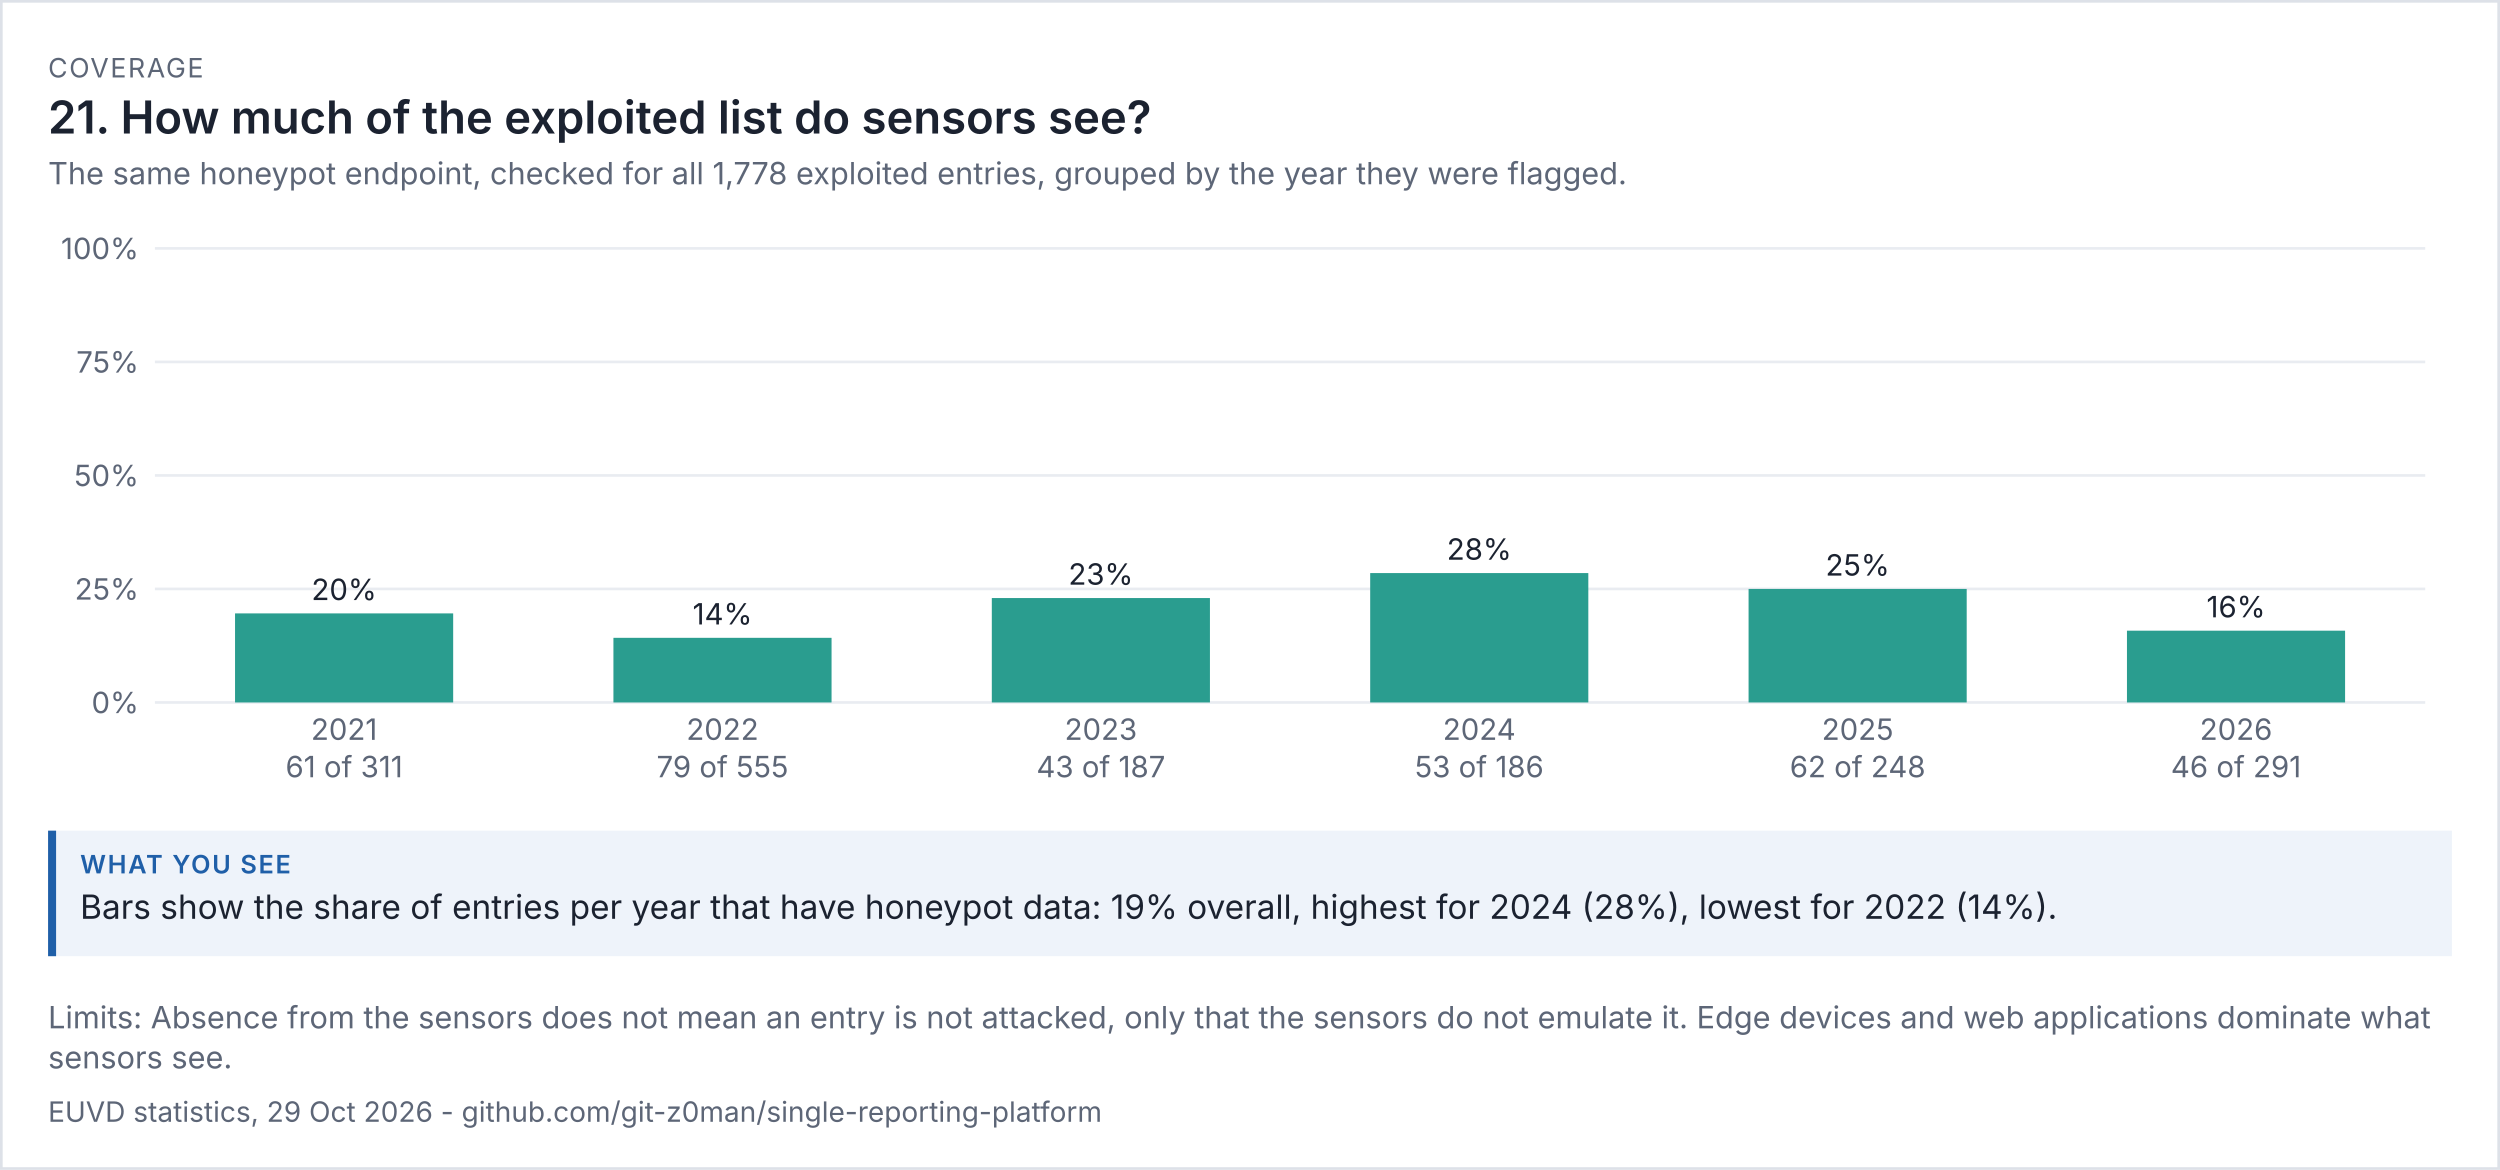
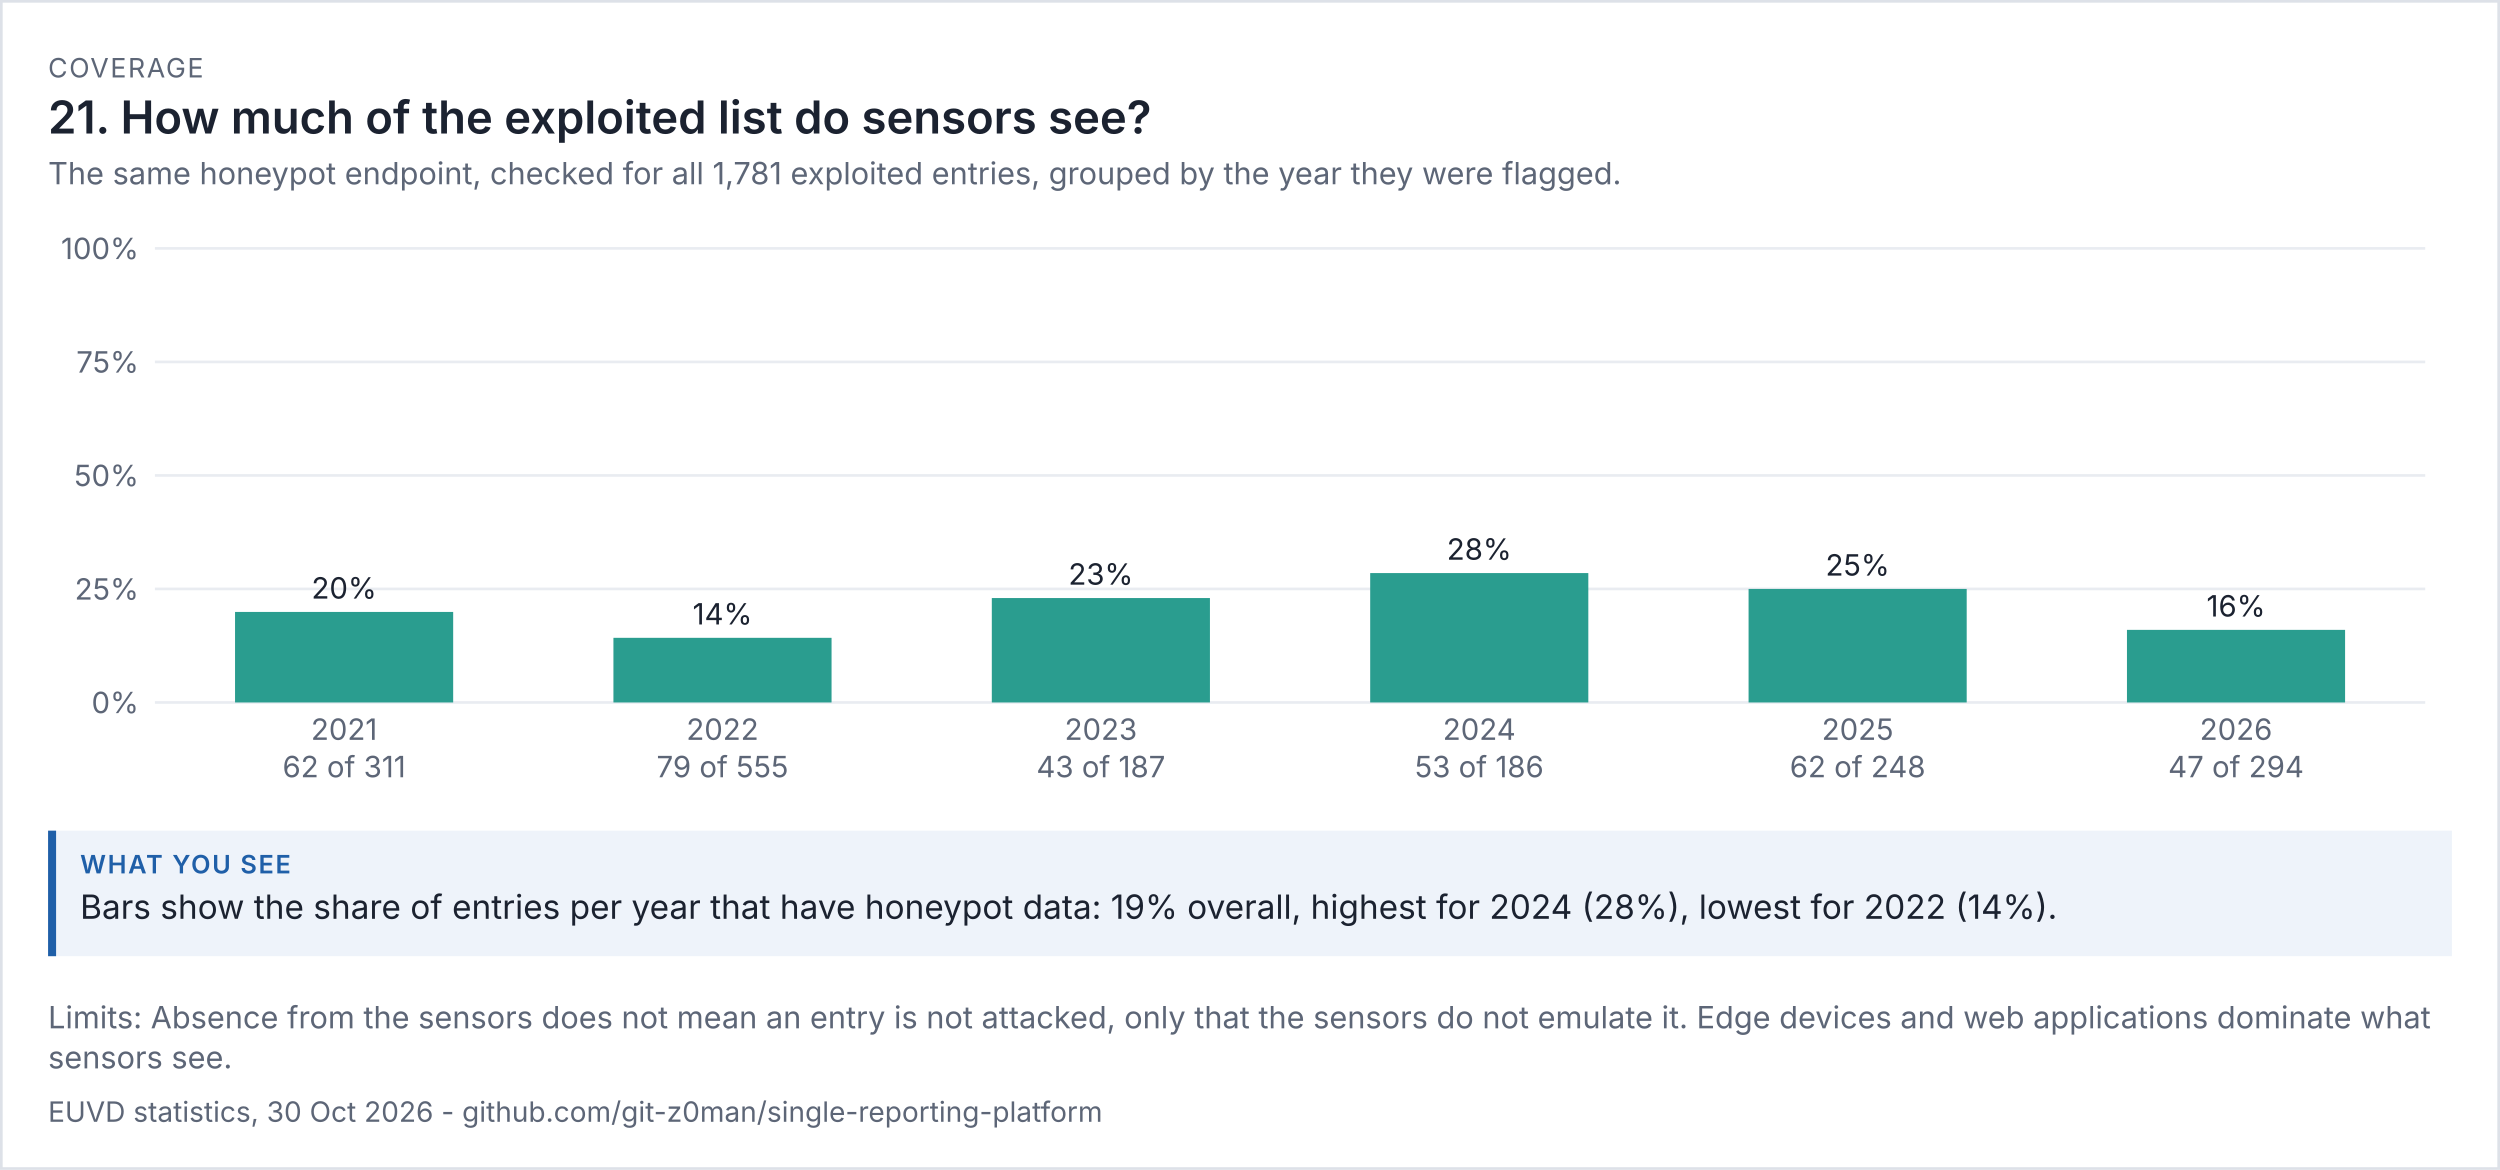
<svg xmlns="http://www.w3.org/2000/svg" viewBox="0 0 936 438" width="936" height="438" font-family="system-ui,-apple-system,'Segoe UI',sans-serif">
  <rect width="100%" height="100%" fill="#ffffff" />
  <rect x="0.5" y="0.5" width="935" height="437" fill="none" stroke="#dde1e8" />
  <text x="18" y="29" font-size="10" letter-spacing="0.6" fill="#5d6677">COVERAGE</text>
  <text x="18" y="50" font-size="17" fill="#1b2230" font-weight="600">21. How much of the exploited list do sensors see?</text>
-   <text x="18" y="69" font-size="11.5" fill="#5d6677">The same honeypot endpoint, checked for all 1,778 exploited entries, grouped by the year they were flagged.</text>
+   <text x="18" y="69" font-size="11.5" fill="#5d6677">The same honeypot endpoint, checked for all 1,781 exploited entries, grouped by the year they were flagged.</text>
  <g transform="translate(18,79) scale(1)" font-size="11">
    <svg viewBox="0 0 900 220" role="img" width="900" height="220">
      <g>
        <line x1="40" x2="890" y1="184" y2="184" stroke="rgb(233, 236, 241)" />
        <text x="34" y="188" text-anchor="end" fill="rgb(93, 102, 119)">0%</text>
        <line x1="40" x2="890" y1="141.5" y2="141.5" stroke="rgb(233, 236, 241)" />
        <text x="34" y="145.5" text-anchor="end" fill="rgb(93, 102, 119)">25%</text>
        <line x1="40" x2="890" y1="99" y2="99" stroke="rgb(233, 236, 241)" />
        <text x="34" y="103" text-anchor="end" fill="rgb(93, 102, 119)">50%</text>
        <line x1="40" x2="890" y1="56.5" y2="56.5" stroke="rgb(233, 236, 241)" />
        <text x="34" y="60.5" text-anchor="end" fill="rgb(93, 102, 119)">75%</text>
        <line x1="40" x2="890" y1="14" y2="14" stroke="rgb(233, 236, 241)" />
        <text x="34" y="18" text-anchor="end" fill="rgb(93, 102, 119)">100%</text>
-         <rect x="70" y="150.656" width="81.667" height="33.344" fill="rgb(42, 157, 143)" />
-         <text x="110.833" y="145.656" text-anchor="middle" class="t" fill="rgb(27, 34, 48)">20%</text>
+         <rect x="70" y="150.109" width="81.667" height="33.891" fill="rgb(42, 157, 143)" />
+         <text x="110.833" y="145.109" text-anchor="middle" class="t" fill="rgb(27, 34, 48)">20%</text>
        <text x="110.833" y="198" text-anchor="middle" fill="rgb(93, 102, 119)">2021</text>
-         <text x="110.833" y="212" text-anchor="middle" fill="rgb(93, 102, 119)">61 of 311</text>
+         <text x="110.833" y="212" text-anchor="middle" fill="rgb(93, 102, 119)">62 of 311</text>
        <rect x="211.667" y="159.802" width="81.667" height="24.198" fill="rgb(42, 157, 143)" />
        <text x="252.5" y="154.802" text-anchor="middle" class="t" fill="rgb(27, 34, 48)">14%</text>
        <text x="252.5" y="198" text-anchor="middle" fill="rgb(93, 102, 119)">2022</text>
        <text x="252.5" y="212" text-anchor="middle" fill="rgb(93, 102, 119)">79 of 555</text>
        <rect x="353.333" y="144.909" width="81.667" height="39.091" fill="rgb(42, 157, 143)" />
        <text x="394.167" y="139.909" text-anchor="middle" class="t" fill="rgb(27, 34, 48)">23%</text>
        <text x="394.167" y="198" text-anchor="middle" fill="rgb(93, 102, 119)">2023</text>
        <text x="394.167" y="212" text-anchor="middle" fill="rgb(93, 102, 119)">43 of 187</text>
        <rect x="495" y="135.559" width="81.667" height="48.441" fill="rgb(42, 157, 143)" />
        <text x="535.833" y="130.559" text-anchor="middle" class="t" fill="rgb(27, 34, 48)">28%</text>
        <text x="535.833" y="198" text-anchor="middle" fill="rgb(93, 102, 119)">2024</text>
        <text x="535.833" y="212" text-anchor="middle" fill="rgb(93, 102, 119)">53 of 186</text>
        <rect x="636.667" y="141.5" width="81.667" height="42.5" fill="rgb(42, 157, 143)" />
        <text x="677.5" y="136.5" text-anchor="middle" class="t" fill="rgb(27, 34, 48)">25%</text>
        <text x="677.5" y="198" text-anchor="middle" fill="rgb(93, 102, 119)">2025</text>
        <text x="677.5" y="212" text-anchor="middle" fill="rgb(93, 102, 119)">62 of 248</text>
-         <rect x="778.333" y="157.127" width="81.667" height="26.873" fill="rgb(42, 157, 143)" />
-         <text x="819.167" y="152.127" text-anchor="middle" class="t" fill="rgb(27, 34, 48)">16%</text>
+         <rect x="778.333" y="156.823" width="81.667" height="27.177" fill="rgb(42, 157, 143)" />
+         <text x="819.167" y="151.823" text-anchor="middle" class="t" fill="rgb(27, 34, 48)">16%</text>
        <text x="819.167" y="198" text-anchor="middle" fill="rgb(93, 102, 119)">2026</text>
-         <text x="819.167" y="212" text-anchor="middle" fill="rgb(93, 102, 119)">46 of 291</text>
+         <text x="819.167" y="212" text-anchor="middle" fill="rgb(93, 102, 119)">47 of 294</text>
      </g>
    </svg>
  </g>
  <rect x="18" y="311" width="900" height="47" fill="#eef3fa" />
  <rect x="18" y="311" width="3" height="47" fill="#1f5fa8" />
  <text x="30" y="327" font-size="9.5" letter-spacing="0.6" font-weight="600" fill="#1f5fa8">WHAT YOU SEE</text>
  <text x="30" y="344" font-size="12.5" fill="#1b2230">Bars show the share of entries per year that have honeypot data: 19% overall, highest for 2024 (28%), lowest for 2022 (14%).</text>
  <text x="18" y="385" font-size="11.5" fill="#5d6677">Limits: Absence from the sensors does not mean an entry is not attacked, only that the sensors do not emulate it. Edge devices and web applications dominate what</text>
  <text x="18" y="400" font-size="11.5" fill="#5d6677">sensors see.</text>
-   <text x="18" y="420" font-size="10.5" fill="#5d6677">EUVD statistics, 29 Oct 2026 - github.com/git-z0man/single-reporting-platform</text>
+   <text x="18" y="420" font-size="10.5" fill="#5d6677">EUVD statistics, 30 Oct 2026 - github.com/git-z0man/single-reporting-platform</text>
</svg>
